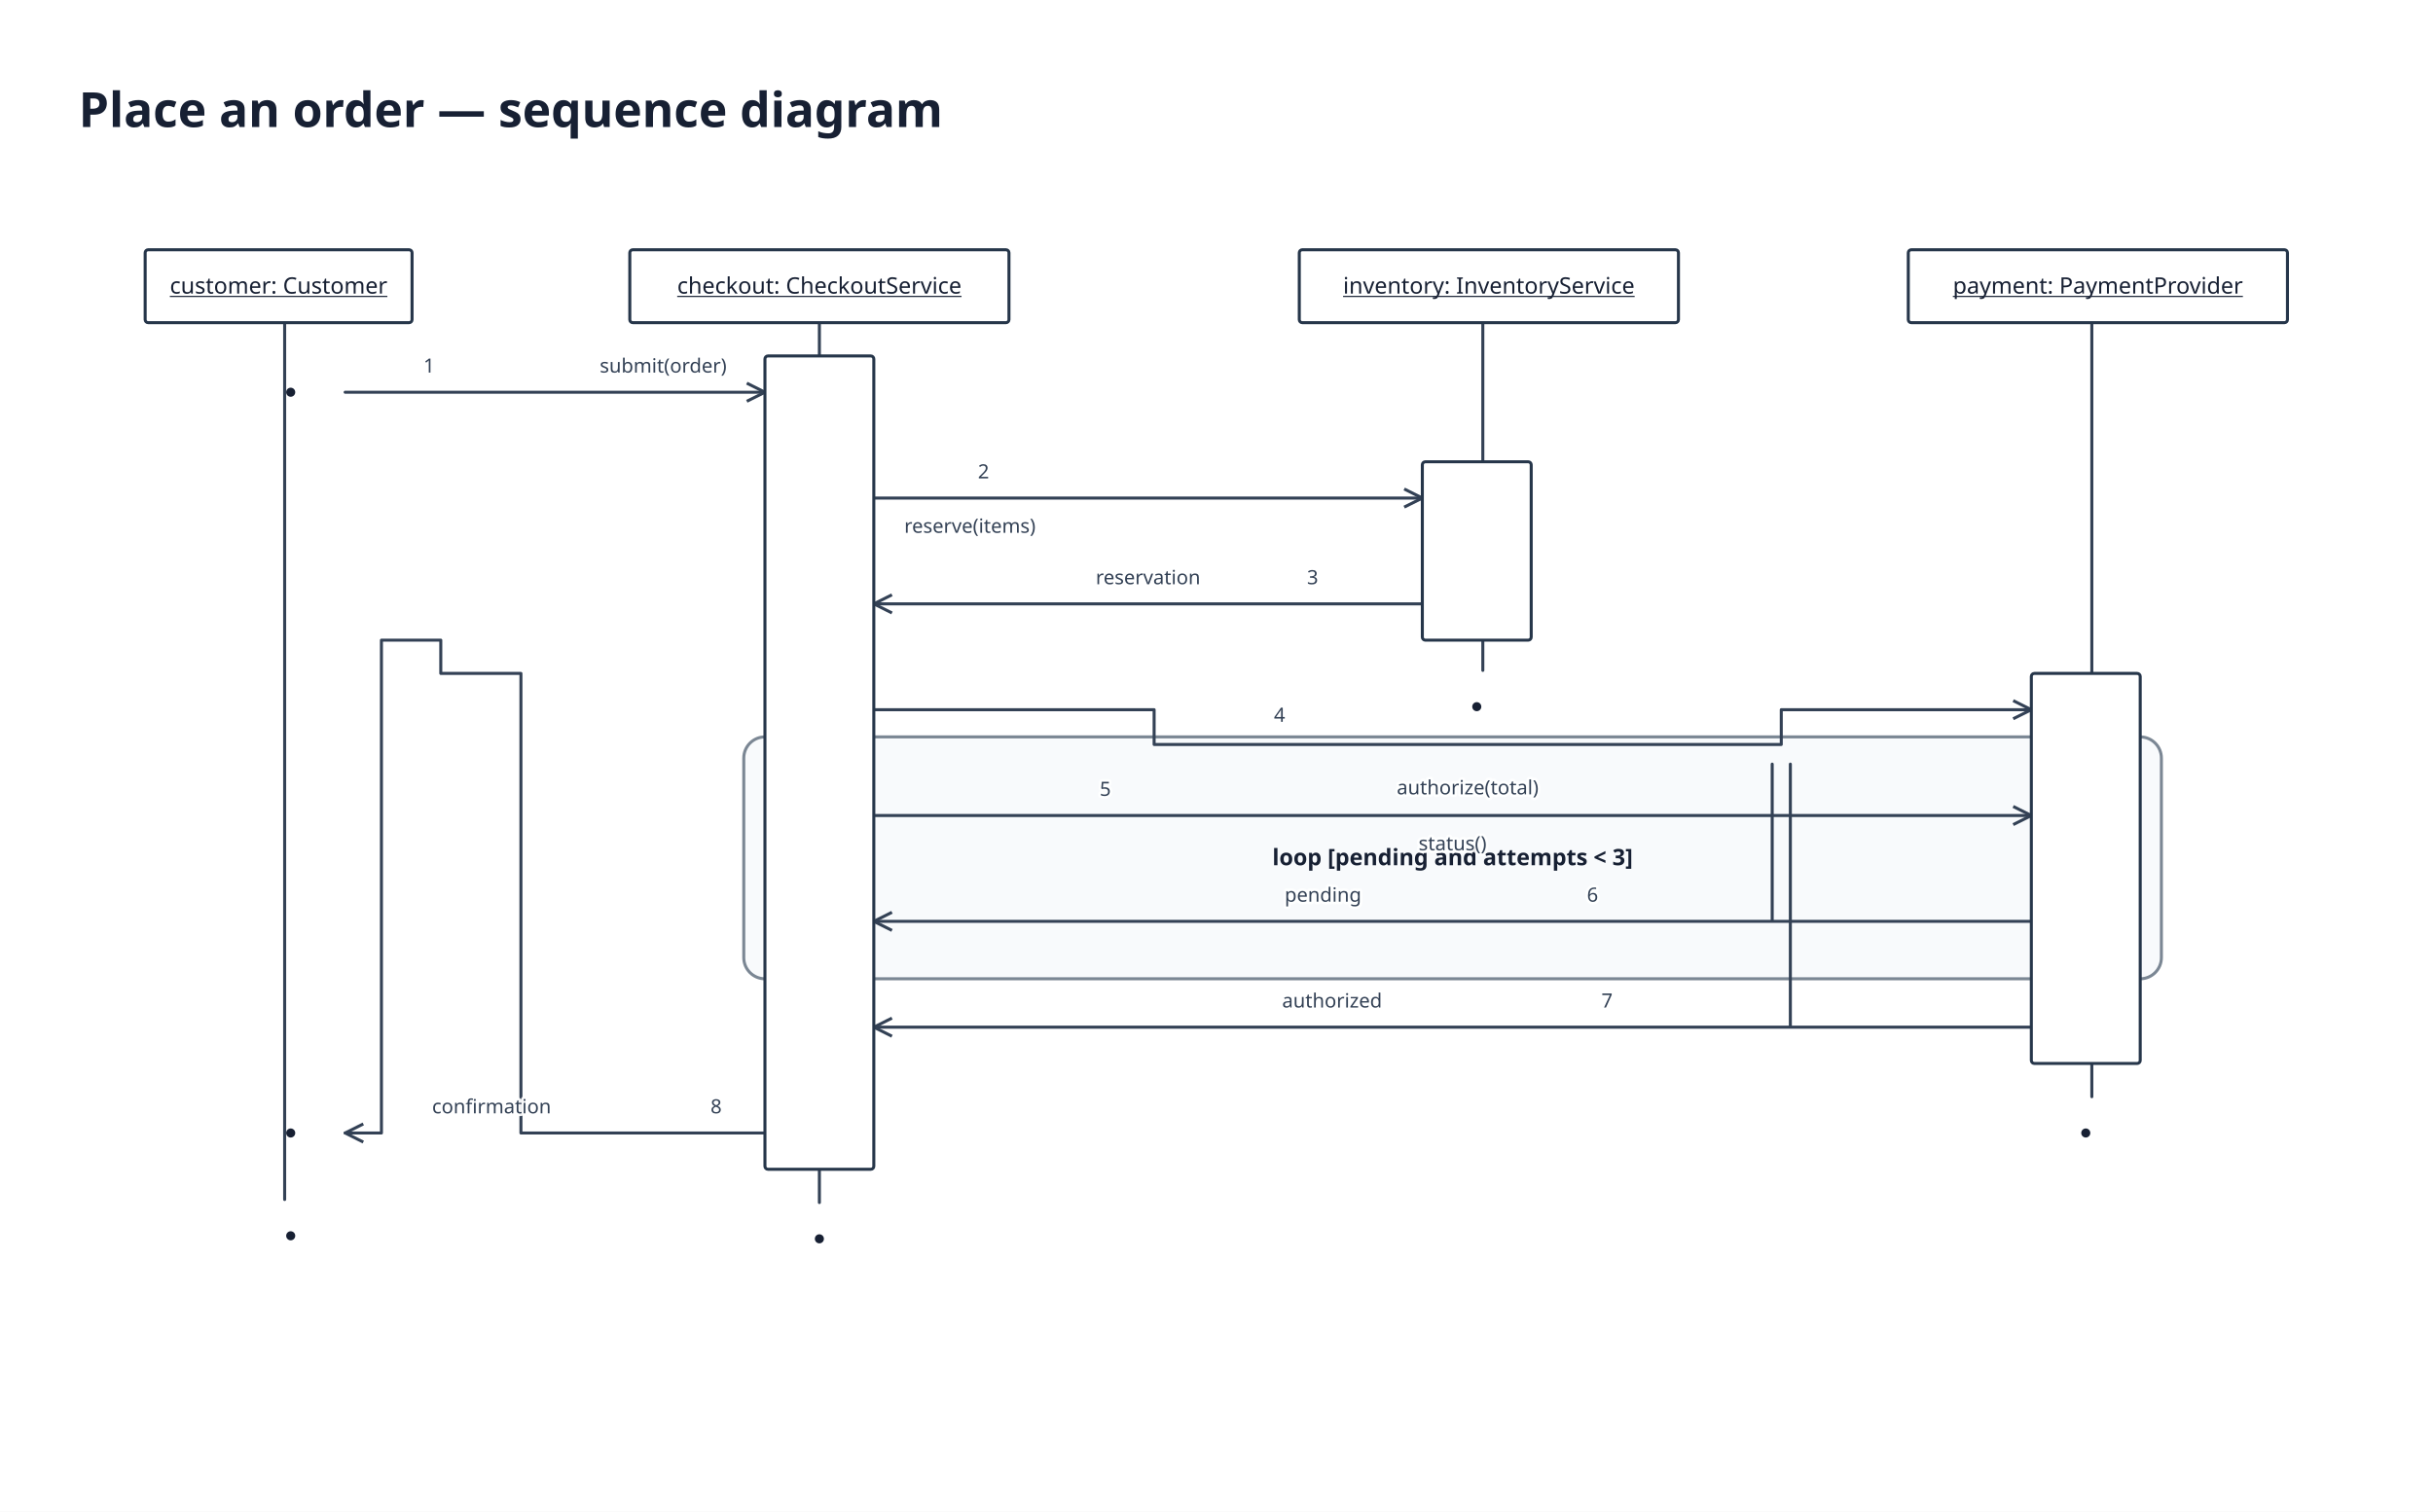
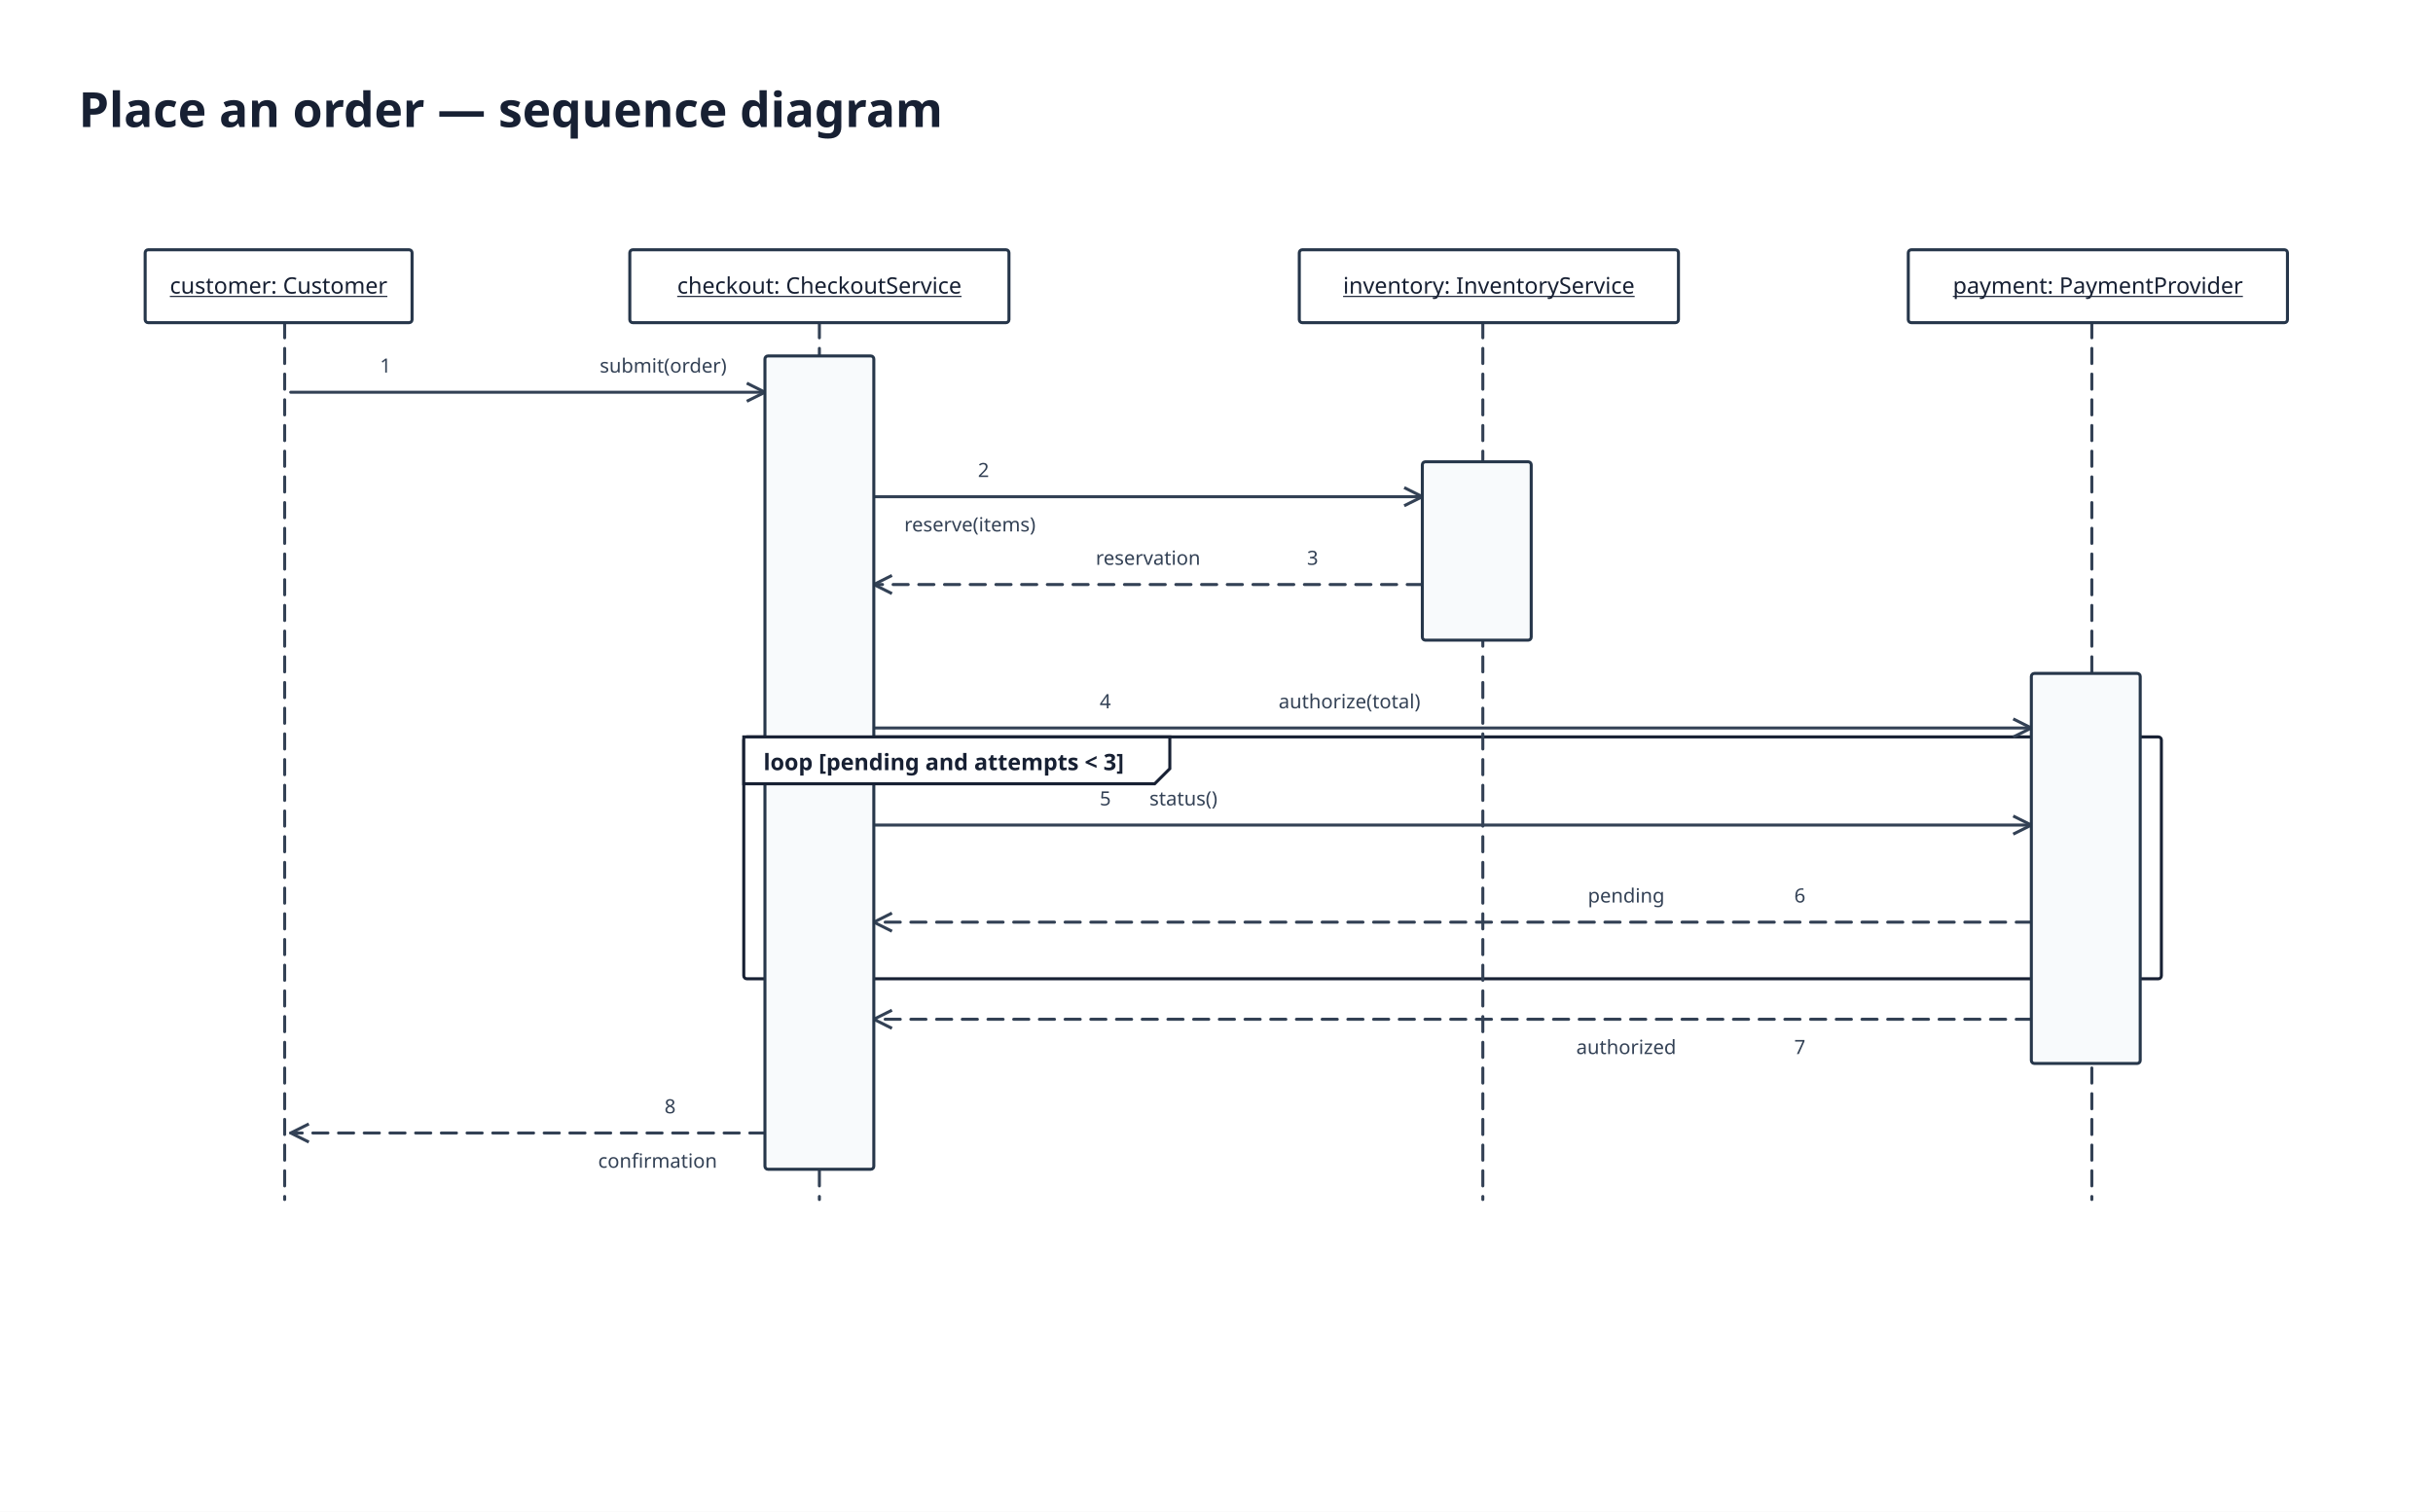
<svg xmlns="http://www.w3.org/2000/svg" width="1609" height="1000" viewBox="0 0 1609 1000" role="img" aria-label="uml-sequence-example">
  <rect width="100%" height="100%" fill="#ffffff" />
  <g id="boundaries">
-     <rect x="491.875" y="487.45" width="937.5" height="160" rx="14" fill="#f8fafc" stroke="#7b8794" stroke-width="2" />
+     <rect x="491.875" y="487.45" width="937.5" height="160" rx="2" fill="transparent" stroke="#172033" stroke-width="2" />
  </g>
  <g id="corridor-dividers" />
  <g id="lines">
    <g data-line="spine">
-       <polyline points="188.25,213.45 188.25,793.45" fill="none" stroke="#334155" stroke-width="2" stroke-linejoin="round" stroke-linecap="round" />
+       <polyline points="188.25,213.45 188.25,793.45" fill="none" stroke="#334155" stroke-width="2" stroke-linejoin="round" stroke-linecap="round" stroke-dasharray="10 7" />
    </g>
    <g data-line="spine">
-       <polyline points="541.875,213.45 541.875,795.45" fill="none" stroke="#334155" stroke-width="2" stroke-linejoin="round" stroke-linecap="round" />
+       <polyline points="541.875,213.45 541.875,793.45" fill="none" stroke="#334155" stroke-width="2" stroke-linejoin="round" stroke-linecap="round" stroke-dasharray="10 7" />
    </g>
    <g data-line="spine">
-       <polyline points="980.625,213.45 980.625,443.45" fill="none" stroke="#334155" stroke-width="2" stroke-linejoin="round" stroke-linecap="round" />
+       <polyline points="980.625,213.45 980.625,793.45" fill="none" stroke="#334155" stroke-width="2" stroke-linejoin="round" stroke-linecap="round" stroke-dasharray="10 7" />
    </g>
    <g data-line="spine">
-       <polyline points="1383.375,213.45 1383.375,725.45" fill="none" stroke="#334155" stroke-width="2" stroke-linejoin="round" stroke-linecap="round" />
+       <polyline points="1383.375,213.45 1383.375,793.45" fill="none" stroke="#334155" stroke-width="2" stroke-linejoin="round" stroke-linecap="round" stroke-dasharray="10 7" />
    </g>
    <g data-line="submit">
-       <polyline points="228.25,259.45 505.875,259.45" fill="none" stroke="#334155" stroke-width="2" stroke-linejoin="round" stroke-linecap="round" />
+       <polyline points="192.25,259.45 505.875,259.45" fill="none" stroke="#334155" stroke-width="2" stroke-linejoin="round" stroke-linecap="round" />
      <path d="M 493.875 265.45 L 505.875 259.45 L 493.875 253.45" fill="none" stroke="#334155" stroke-width="2" stroke-linejoin="round" />
    </g>
    <g data-line="reserve">
-       <polyline points="577.875,329.45 940.625,329.45" fill="none" stroke="#334155" stroke-width="2" stroke-linejoin="round" stroke-linecap="round" />
-       <path d="M 928.625 335.45 L 940.625 329.45 L 928.625 323.45" fill="none" stroke="#334155" stroke-width="2" stroke-linejoin="round" />
+       <polyline points="577.875,328.545 940.625,328.545" fill="none" stroke="#334155" stroke-width="2" stroke-linejoin="round" stroke-linecap="round" />
+       <path d="M 928.625 334.545 L 940.625 328.545 L 928.625 322.545" fill="none" stroke="#334155" stroke-width="2" stroke-linejoin="round" />
    </g>
    <g data-line="reserved">
-       <polyline points="940.625,399.45 577.875,399.45" fill="none" stroke="#334155" stroke-width="2" stroke-linejoin="round" stroke-linecap="round" />
-       <path d="M 589.875 393.45 L 577.875 399.45 L 589.875 405.45" fill="none" stroke="#334155" stroke-width="2" stroke-linejoin="round" />
+       <polyline points="940.625,386.64 577.875,386.64" fill="none" stroke="#334155" stroke-width="2" stroke-linejoin="round" stroke-linecap="round" stroke-dasharray="10 7" />
+       <path d="M 589.875 380.64 L 577.875 386.64 L 589.875 392.64" fill="none" stroke="#334155" stroke-width="2" stroke-linejoin="round" />
    </g>
    <g data-line="authorize">
-       <polyline points="577.875,469.45 763.25,469.45 763.25,492.45 1178,492.45 1178,469.45 1343.375,469.45" fill="none" stroke="#334155" stroke-width="2" stroke-linejoin="round" stroke-linecap="round" />
-       <path d="M 1331.375 475.45 L 1343.375 469.45 L 1331.375 463.45" fill="none" stroke="#334155" stroke-width="2" stroke-linejoin="round" />
+       <polyline points="577.875,481.536 1343.375,481.536" fill="none" stroke="#334155" stroke-width="2" stroke-linejoin="round" stroke-linecap="round" />
+       <path d="M 1331.375 487.536 L 1343.375 481.536 L 1331.375 475.536" fill="none" stroke="#334155" stroke-width="2" stroke-linejoin="round" />
    </g>
    <g data-line="poll">
-       <polyline points="577.875,539.45 1343.375,539.45" fill="none" stroke="#334155" stroke-width="2" stroke-linejoin="round" stroke-linecap="round" />
-       <path d="M 1331.375 545.45 L 1343.375 539.45 L 1331.375 533.45" fill="none" stroke="#334155" stroke-width="2" stroke-linejoin="round" />
+       <polyline points="577.875,545.764 1343.375,545.764" fill="none" stroke="#334155" stroke-width="2" stroke-linejoin="round" stroke-linecap="round" />
+       <path d="M 1331.375 551.764 L 1343.375 545.764 L 1331.375 539.764" fill="none" stroke="#334155" stroke-width="2" stroke-linejoin="round" />
    </g>
    <g data-line="pending">
-       <polyline points="1343.375,609.45 1172,609.45 1172,505.45 1172,609.45 577.875,609.45" fill="none" stroke="#334155" stroke-width="2" stroke-linejoin="round" stroke-linecap="round" />
-       <path d="M 589.875 603.45 L 577.875 609.45 L 589.875 615.45" fill="none" stroke="#334155" stroke-width="2" stroke-linejoin="round" />
+       <polyline points="1343.375,609.993 577.875,609.993" fill="none" stroke="#334155" stroke-width="2" stroke-linejoin="round" stroke-linecap="round" stroke-dasharray="10 7" />
+       <path d="M 589.875 603.993 L 577.875 609.993 L 589.875 615.993" fill="none" stroke="#334155" stroke-width="2" stroke-linejoin="round" />
    </g>
    <g data-line="authorized">
-       <polyline points="1343.375,679.45 1184,679.45 1184,505.45 1184,679.45 577.875,679.45" fill="none" stroke="#334155" stroke-width="2" stroke-linejoin="round" stroke-linecap="round" />
-       <path d="M 589.875 673.45 L 577.875 679.45 L 589.875 685.45" fill="none" stroke="#334155" stroke-width="2" stroke-linejoin="round" />
+       <polyline points="1343.375,674.221 577.875,674.221" fill="none" stroke="#334155" stroke-width="2" stroke-linejoin="round" stroke-linecap="round" stroke-dasharray="10 7" />
+       <path d="M 589.875 668.221 L 577.875 674.221 L 589.875 680.221" fill="none" stroke="#334155" stroke-width="2" stroke-linejoin="round" />
    </g>
    <g data-line="confirmation">
-       <polyline points="505.875,749.45 344.5,749.45 344.5,445.45 291.5,445.45 291.5,423.45 252.25,423.45 252.25,749.45 228.25,749.45" fill="none" stroke="#334155" stroke-width="2" stroke-linejoin="round" stroke-linecap="round" />
-       <path d="M 240.25 743.45 L 228.25 749.45 L 240.25 755.45" fill="none" stroke="#334155" stroke-width="2" stroke-linejoin="round" />
+       <polyline points="505.875,749.45 192.25,749.45" fill="none" stroke="#334155" stroke-width="2" stroke-linejoin="round" stroke-linecap="round" stroke-dasharray="10 7" />
+       <path d="M 204.25 743.45 L 192.25 749.45 L 204.25 755.45" fill="none" stroke="#334155" stroke-width="2" stroke-linejoin="round" />
    </g>
  </g>
  <g id="objects">
    <rect x="96" y="165.2" width="176.5" height="48.25" rx="2" fill="#ffffff" stroke="#26364a" stroke-width="2" />
-     <circle cx="192.25" cy="259.45" r="3" fill="#172033" />
-     <circle cx="192.25" cy="749.45" r="3" fill="#172033" />
-     <circle cx="192.25" cy="817.45" r="3" fill="#172033" />
    <rect x="416.5" y="165.2" width="250.75" height="48.25" rx="2" fill="#ffffff" stroke="#26364a" stroke-width="2" />
-     <circle cx="541.875" cy="259.45" r="3" fill="#172033" />
-     <circle cx="541.875" cy="329.45" r="3" fill="#172033" />
-     <circle cx="541.875" cy="399.45" r="3" fill="#172033" />
-     <circle cx="541.875" cy="469.45" r="3" fill="#172033" />
-     <circle cx="541.875" cy="539.45" r="3" fill="#172033" />
-     <circle cx="541.875" cy="609.45" r="3" fill="#172033" />
-     <circle cx="541.875" cy="679.45" r="3" fill="#172033" />
-     <circle cx="541.875" cy="749.45" r="3" fill="#172033" />
-     <circle cx="541.875" cy="819.45" r="3" fill="#172033" />
-     <rect x="505.875" y="235.45" width="72" height="538" rx="2" fill="#ffffff" stroke="#26364a" stroke-width="2" />
+     <rect x="505.875" y="235.45" width="72" height="538" rx="2" fill="#f8fafc" stroke="#26364a" stroke-width="2" />
    <rect x="859.25" y="165.2" width="250.75" height="48.25" rx="2" fill="#ffffff" stroke="#26364a" stroke-width="2" />
-     <circle cx="976.625" cy="329.45" r="3" fill="#172033" />
-     <circle cx="976.625" cy="399.45" r="3" fill="#172033" />
-     <circle cx="976.625" cy="467.45" r="3" fill="#172033" />
-     <rect x="940.625" y="305.45" width="72" height="118" rx="2" fill="#ffffff" stroke="#26364a" stroke-width="2" />
+     <rect x="940.625" y="305.45" width="72" height="118" rx="2" fill="#f8fafc" stroke="#26364a" stroke-width="2" />
    <rect x="1262" y="165.2" width="250.75" height="48.25" rx="2" fill="#ffffff" stroke="#26364a" stroke-width="2" />
-     <circle cx="1379.375" cy="469.45" r="3" fill="#172033" />
-     <circle cx="1379.375" cy="539.45" r="3" fill="#172033" />
-     <circle cx="1379.375" cy="609.45" r="3" fill="#172033" />
-     <circle cx="1379.375" cy="679.45" r="3" fill="#172033" />
-     <circle cx="1379.375" cy="749.45" r="3" fill="#172033" />
-     <rect x="1343.375" y="445.45" width="72" height="258" rx="2" fill="#ffffff" stroke="#26364a" stroke-width="2" />
+     <rect x="1343.375" y="445.45" width="72" height="258" rx="2" fill="#f8fafc" stroke="#26364a" stroke-width="2" />
  </g>
  <g id="ports" />
  <g id="text">
    <text x="52" y="84" text-anchor="start" fill="#172033" font-family="ui-rounded, 'Comic Sans MS', sans-serif" font-size="32" font-weight="700">Place an order — sequence diagram</text>
    <text x="184.25" y="194.2" text-anchor="middle" fill="#172033" font-family="ui-rounded, 'Comic Sans MS', sans-serif" font-size="15" font-weight="450" text-decoration="underline">customer: Customer</text>
    <text x="541.875" y="194.2" text-anchor="middle" fill="#172033" font-family="ui-rounded, 'Comic Sans MS', sans-serif" font-size="15" font-weight="450" text-decoration="underline">checkout: CheckoutService</text>
    <text x="984.625" y="194.2" text-anchor="middle" fill="#172033" font-family="ui-rounded, 'Comic Sans MS', sans-serif" font-size="15" font-weight="450" text-decoration="underline">inventory: InventoryService</text>
    <text x="1387.375" y="194.2" text-anchor="middle" fill="#172033" font-family="ui-rounded, 'Comic Sans MS', sans-serif" font-size="15" font-weight="450" text-decoration="underline">payment: PaymentProvider</text>
-     <text x="960.625" y="572.325" text-anchor="middle" fill="#172033" font-family="ui-rounded, 'Comic Sans MS', sans-serif" font-size="15" font-weight="700">loop [pending and attempts &lt; 3]</text>
+     <path data-uml-combined-fragment-tab="checkout-flow/payment-retry" d="M 491.875 487.45 H 773.625 V 508.45 L 763.625 518.45 H 491.875 Z" fill="#ffffff" stroke="#172033" stroke-width="2" />
+     <text x="504.875" y="509.45" text-anchor="start" fill="#172033" font-family="ui-rounded, 'Comic Sans MS', sans-serif" font-size="15" font-weight="700">loop [pending and attempts &lt; 3]</text>
    <g data-line-label="submit">
-       <text x="283.775" y="246.45" text-anchor="middle" font-family="ui-rounded, sans-serif" font-size="13" fill="#334155" stroke="#ffffff" stroke-opacity=".92" stroke-width="3.5" stroke-linejoin="round" paint-order="stroke fill">1</text>
+       <text x="254.975" y="246.45" text-anchor="middle" font-family="ui-rounded, sans-serif" font-size="13" fill="#334155" stroke="#ffffff" stroke-opacity=".92" stroke-width="3.5" stroke-linejoin="round" paint-order="stroke fill">1</text>
    </g>
    <g data-line-label="submit">
      <text x="438.6" y="246.45" text-anchor="middle" font-family="ui-rounded, sans-serif" font-size="13" fill="#334155" stroke="#ffffff" stroke-opacity=".92" stroke-width="3.5" stroke-linejoin="round" paint-order="stroke fill">submit(order)</text>
    </g>
    <g data-line-label="reserve">
-       <text x="650.425" y="316.45" text-anchor="middle" font-family="ui-rounded, sans-serif" font-size="13" fill="#334155" stroke="#ffffff" stroke-opacity=".92" stroke-width="3.5" stroke-linejoin="round" paint-order="stroke fill">2</text>
+       <text x="650.425" y="315.545" text-anchor="middle" font-family="ui-rounded, sans-serif" font-size="13" fill="#334155" stroke="#ffffff" stroke-opacity=".92" stroke-width="3.5" stroke-linejoin="round" paint-order="stroke fill">2</text>
    </g>
    <g data-line-label="reserve">
-       <text x="641.45" y="352.45" text-anchor="middle" font-family="ui-rounded, sans-serif" font-size="13" fill="#334155" stroke="#ffffff" stroke-opacity=".92" stroke-width="3.5" stroke-linejoin="round" paint-order="stroke fill">reserve(items)</text>
+       <text x="641.45" y="351.545" text-anchor="middle" font-family="ui-rounded, sans-serif" font-size="13" fill="#334155" stroke="#ffffff" stroke-opacity=".92" stroke-width="3.5" stroke-linejoin="round" paint-order="stroke fill">reserve(items)</text>
    </g>
    <g data-line-label="reserved">
-       <text x="868.075" y="386.45" text-anchor="middle" font-family="ui-rounded, sans-serif" font-size="13" fill="#334155" stroke="#ffffff" stroke-opacity=".92" stroke-width="3.5" stroke-linejoin="round" paint-order="stroke fill">3</text>
+       <text x="868.075" y="373.64" text-anchor="middle" font-family="ui-rounded, sans-serif" font-size="13" fill="#334155" stroke="#ffffff" stroke-opacity=".92" stroke-width="3.5" stroke-linejoin="round" paint-order="stroke fill">3</text>
    </g>
    <g data-line-label="reserved">
-       <text x="759.25" y="386.45" text-anchor="middle" font-family="ui-rounded, sans-serif" font-size="13" fill="#334155" stroke="#ffffff" stroke-opacity=".92" stroke-width="3.5" stroke-linejoin="round" paint-order="stroke fill">reservation</text>
+       <text x="759.25" y="373.64" text-anchor="middle" font-family="ui-rounded, sans-serif" font-size="13" fill="#334155" stroke="#ffffff" stroke-opacity=".92" stroke-width="3.5" stroke-linejoin="round" paint-order="stroke fill">reservation</text>
    </g>
    <g data-line-label="authorize">
-       <text x="846.2" y="477.45" text-anchor="middle" font-family="ui-rounded, sans-serif" font-size="13" fill="#334155" stroke="#ffffff" stroke-opacity=".92" stroke-width="3.5" stroke-linejoin="round" paint-order="stroke fill">4</text>
+       <text x="730.975" y="468.536" text-anchor="middle" font-family="ui-rounded, sans-serif" font-size="13" fill="#334155" stroke="#ffffff" stroke-opacity=".92" stroke-width="3.5" stroke-linejoin="round" paint-order="stroke fill">4</text>
    </g>
    <g data-line-label="authorize">
-       <text x="970.625" y="525.45" text-anchor="middle" font-family="ui-rounded, sans-serif" font-size="13" fill="#334155" stroke="#ffffff" stroke-opacity=".92" stroke-width="3.5" stroke-linejoin="round" paint-order="stroke fill">authorize(total)</text>
+       <text x="892.45" y="468.536" text-anchor="middle" font-family="ui-rounded, sans-serif" font-size="13" fill="#334155" stroke="#ffffff" stroke-opacity=".92" stroke-width="3.5" stroke-linejoin="round" paint-order="stroke fill">authorize(total)</text>
    </g>
    <g data-line-label="poll">
-       <text x="730.975" y="526.45" text-anchor="middle" font-family="ui-rounded, sans-serif" font-size="13" fill="#334155" stroke="#ffffff" stroke-opacity=".92" stroke-width="3.5" stroke-linejoin="round" paint-order="stroke fill">5</text>
+       <text x="730.975" y="532.764" text-anchor="middle" font-family="ui-rounded, sans-serif" font-size="13" fill="#334155" stroke="#ffffff" stroke-opacity=".92" stroke-width="3.5" stroke-linejoin="round" paint-order="stroke fill">5</text>
    </g>
    <g data-line-label="poll">
-       <text x="960.625" y="562.45" text-anchor="middle" font-family="ui-rounded, sans-serif" font-size="13" fill="#334155" stroke="#ffffff" stroke-opacity=".92" stroke-width="3.5" stroke-linejoin="round" paint-order="stroke fill">status()</text>
+       <text x="782.65" y="532.764" text-anchor="middle" font-family="ui-rounded, sans-serif" font-size="13" fill="#334155" stroke="#ffffff" stroke-opacity=".92" stroke-width="3.5" stroke-linejoin="round" paint-order="stroke fill">status()</text>
    </g>
    <g data-line-label="pending">
-       <text x="1053.175" y="596.45" text-anchor="middle" font-family="ui-rounded, sans-serif" font-size="13" fill="#334155" stroke="#ffffff" stroke-opacity=".92" stroke-width="3.5" stroke-linejoin="round" paint-order="stroke fill">6</text>
+       <text x="1190.275" y="596.993" text-anchor="middle" font-family="ui-rounded, sans-serif" font-size="13" fill="#334155" stroke="#ffffff" stroke-opacity=".92" stroke-width="3.5" stroke-linejoin="round" paint-order="stroke fill">6</text>
    </g>
    <g data-line-label="pending">
-       <text x="874.938" y="596.45" text-anchor="middle" font-family="ui-rounded, sans-serif" font-size="13" fill="#334155" stroke="#ffffff" stroke-opacity=".92" stroke-width="3.5" stroke-linejoin="round" paint-order="stroke fill">pending</text>
+       <text x="1075.45" y="596.993" text-anchor="middle" font-family="ui-rounded, sans-serif" font-size="13" fill="#334155" stroke="#ffffff" stroke-opacity=".92" stroke-width="3.5" stroke-linejoin="round" paint-order="stroke fill">pending</text>
    </g>
    <g data-line-label="authorized">
-       <text x="1062.775" y="666.45" text-anchor="middle" font-family="ui-rounded, sans-serif" font-size="13" fill="#334155" stroke="#ffffff" stroke-opacity=".92" stroke-width="3.5" stroke-linejoin="round" paint-order="stroke fill">7</text>
+       <text x="1190.275" y="697.221" text-anchor="middle" font-family="ui-rounded, sans-serif" font-size="13" fill="#334155" stroke="#ffffff" stroke-opacity=".92" stroke-width="3.5" stroke-linejoin="round" paint-order="stroke fill">7</text>
    </g>
    <g data-line-label="authorized">
-       <text x="880.938" y="666.45" text-anchor="middle" font-family="ui-rounded, sans-serif" font-size="13" fill="#334155" stroke="#ffffff" stroke-opacity=".92" stroke-width="3.5" stroke-linejoin="round" paint-order="stroke fill">authorized</text>
+       <text x="1075.45" y="697.221" text-anchor="middle" font-family="ui-rounded, sans-serif" font-size="13" fill="#334155" stroke="#ffffff" stroke-opacity=".92" stroke-width="3.5" stroke-linejoin="round" paint-order="stroke fill">authorized</text>
    </g>
    <g data-line-label="confirmation">
-       <text x="473.6" y="736.45" text-anchor="middle" font-family="ui-rounded, sans-serif" font-size="13" fill="#334155" stroke="#ffffff" stroke-opacity=".92" stroke-width="3.5" stroke-linejoin="round" paint-order="stroke fill">8</text>
+       <text x="443.15" y="736.45" text-anchor="middle" font-family="ui-rounded, sans-serif" font-size="13" fill="#334155" stroke="#ffffff" stroke-opacity=".92" stroke-width="3.5" stroke-linejoin="round" paint-order="stroke fill">8</text>
    </g>
    <g data-line-label="confirmation">
-       <text x="325.1" y="736.45" text-anchor="middle" font-family="ui-rounded, sans-serif" font-size="13" fill="#334155" stroke="#ffffff" stroke-opacity=".92" stroke-width="3.5" stroke-linejoin="round" paint-order="stroke fill">confirmation</text>
+       <text x="434.9" y="772.45" text-anchor="middle" font-family="ui-rounded, sans-serif" font-size="13" fill="#334155" stroke="#ffffff" stroke-opacity=".92" stroke-width="3.5" stroke-linejoin="round" paint-order="stroke fill">confirmation</text>
    </g>
  </g>
</svg>
